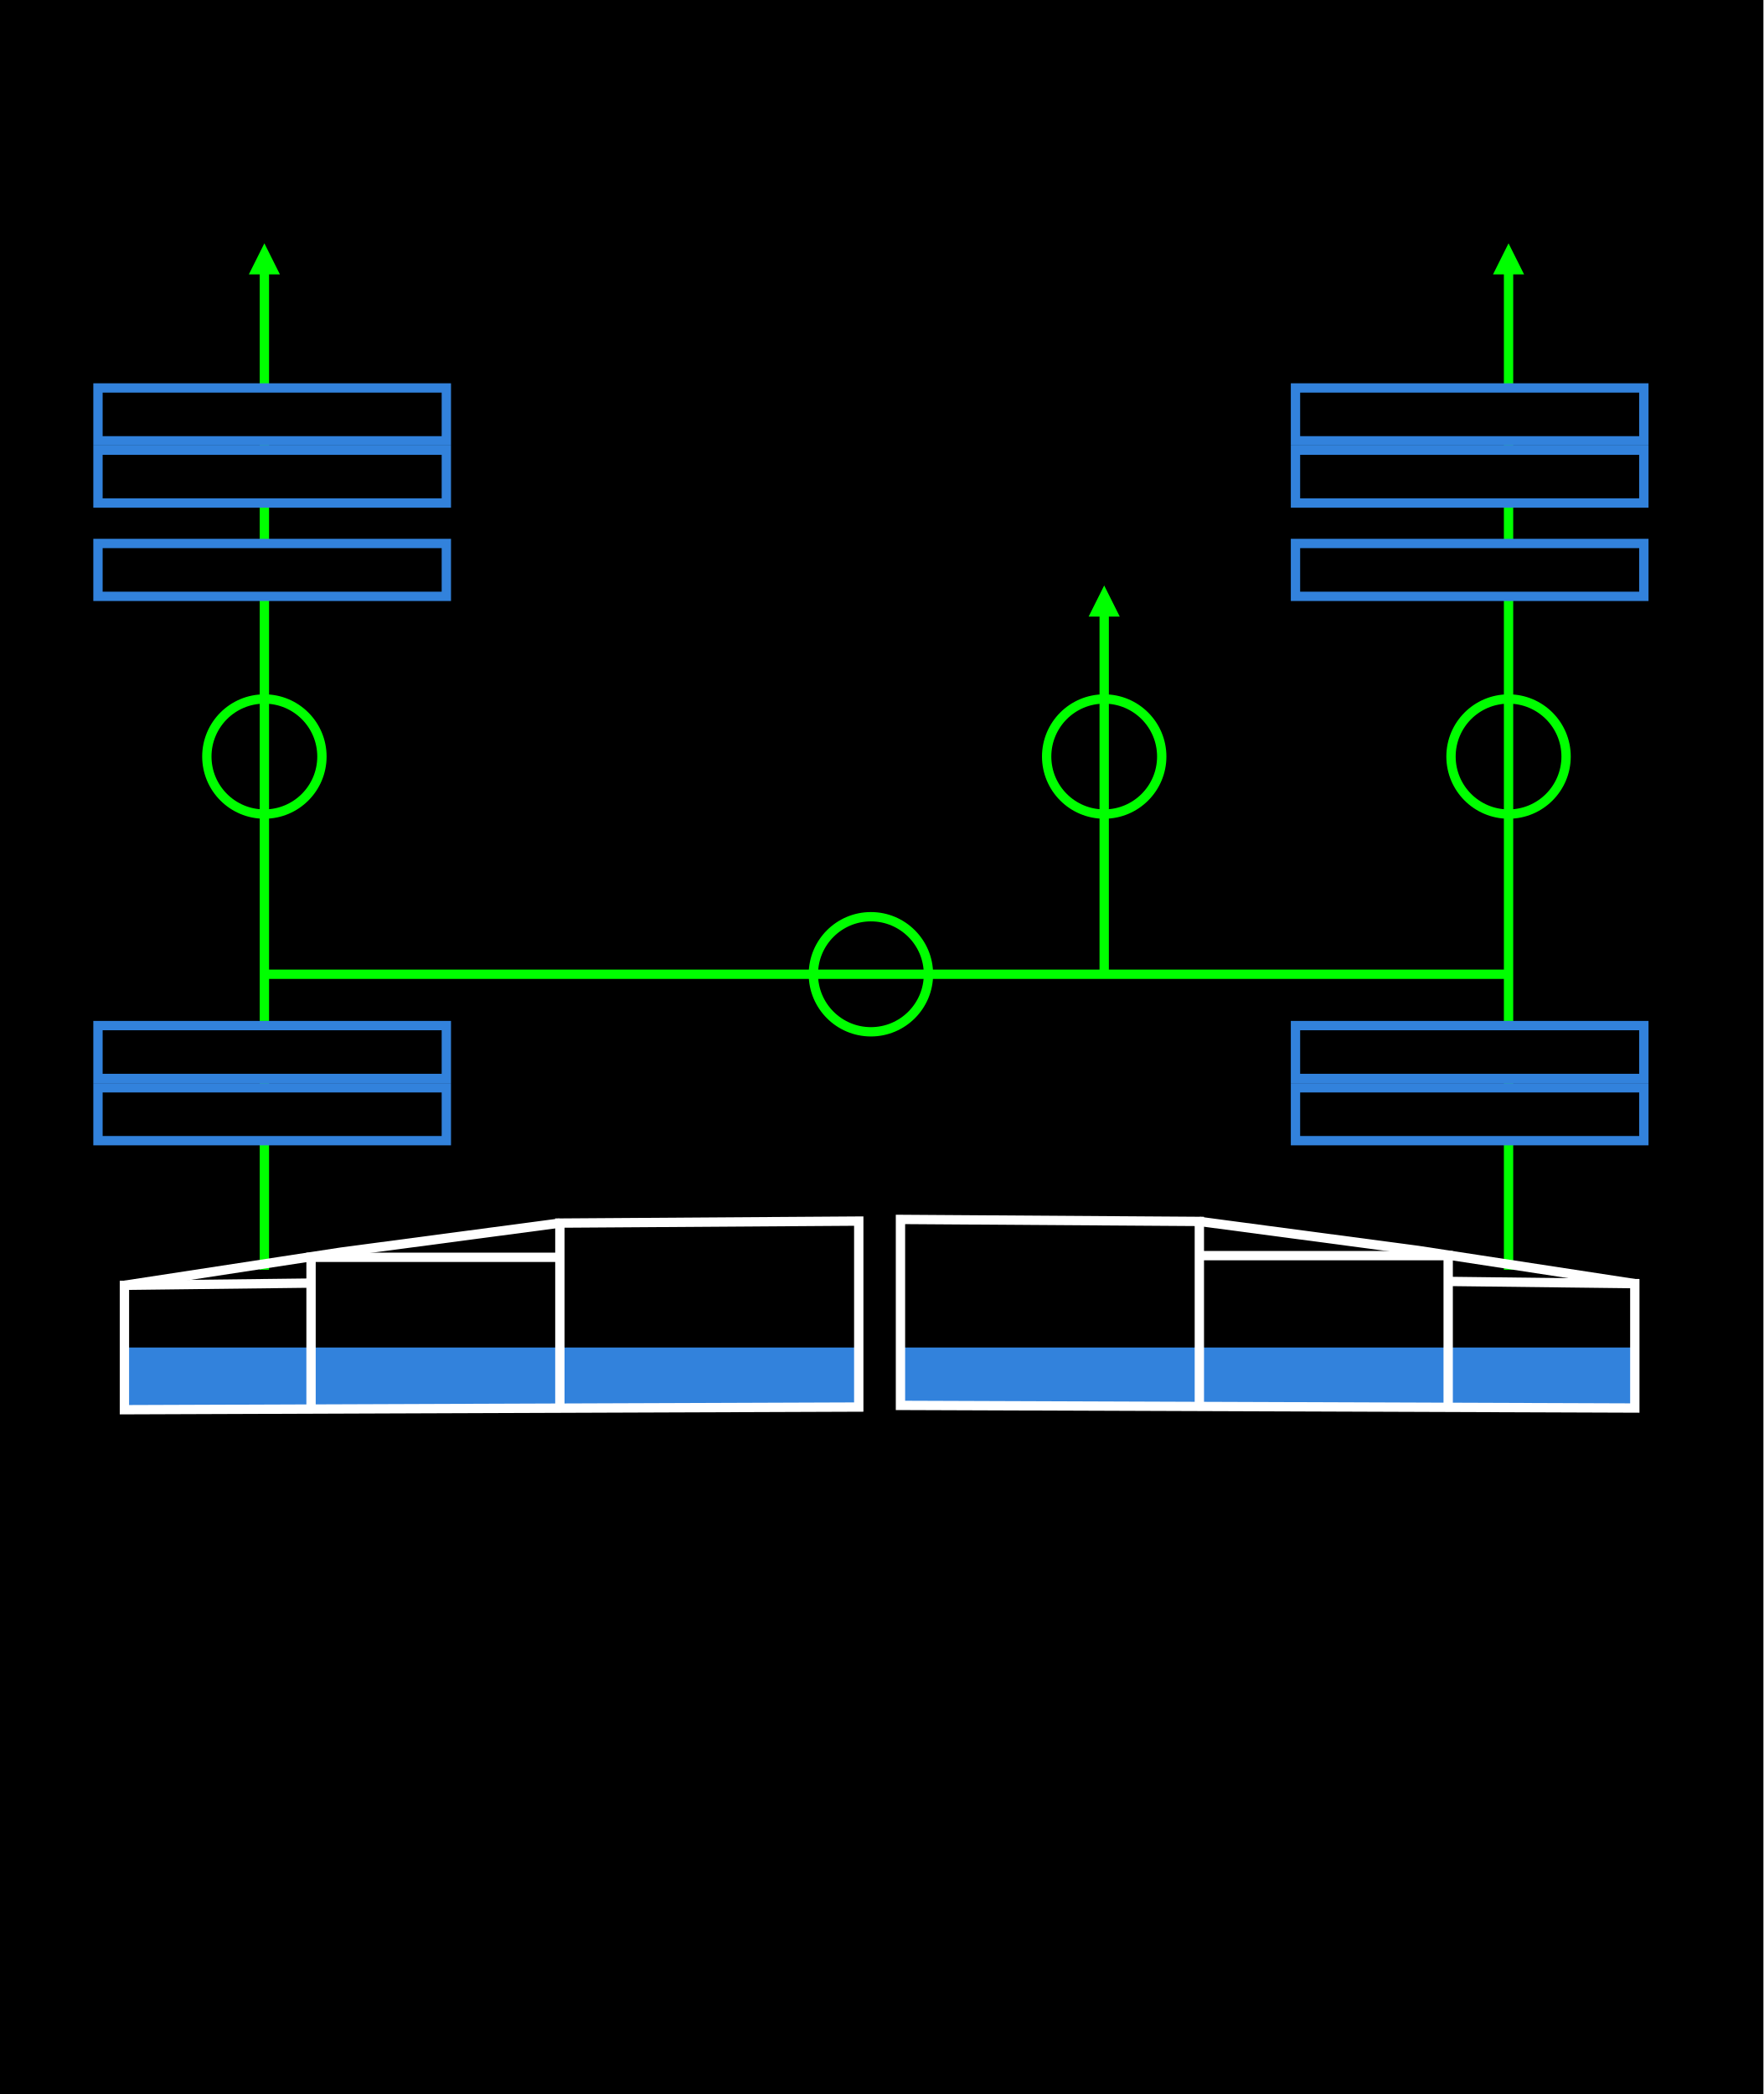
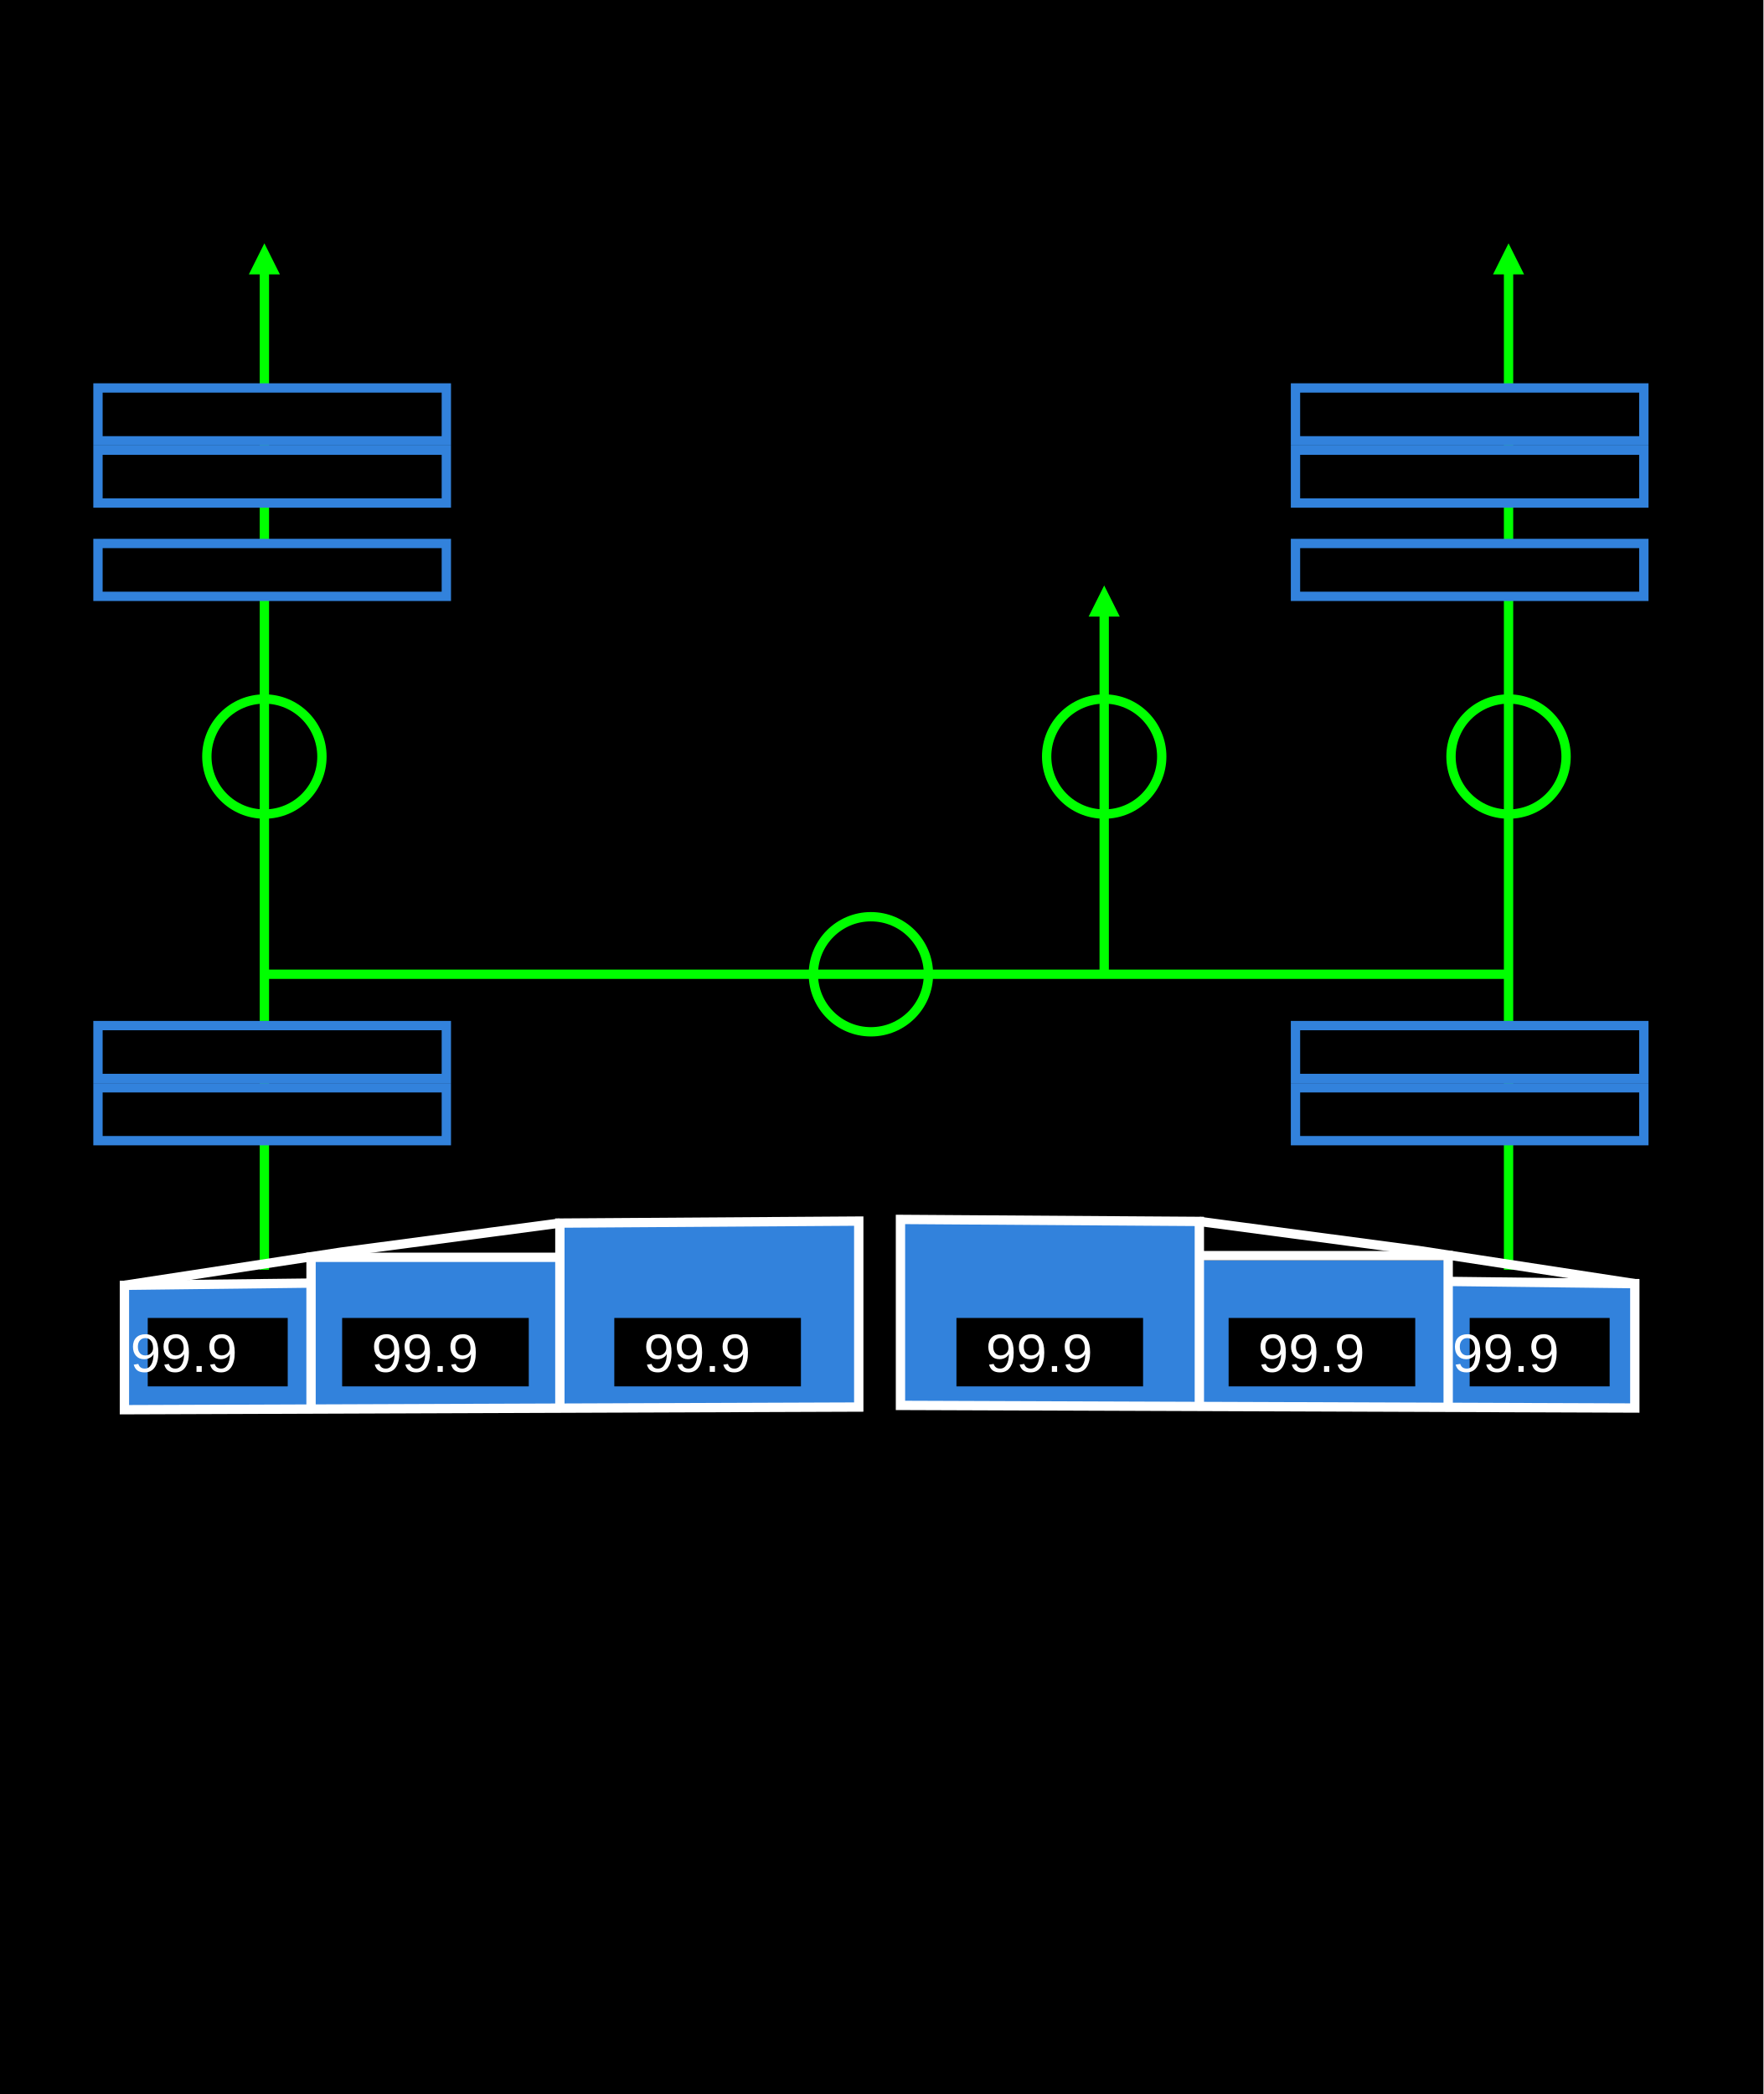
<svg xmlns="http://www.w3.org/2000/svg" id="svg2" version="1.1" width="160mm" height="190mm" viewBox="0 0 566.929 673.228">
  <defs id="defs6" />
  <rect style="fill:#000000;fill-opacity:1;stroke:none;stroke-width:3.796;stroke-miterlimit:4;stroke-dasharray:none;stroke-opacity:1" id="rect4268" width="566.929" height="673.228" x="0" y="-5.839565e-05" />
  <path style="fill:none;fill-rule:evenodd;stroke:#00ff00;stroke-width:3;stroke-linecap:butt;stroke-linejoin:miter;stroke-miterlimit:4;stroke-dasharray:none;stroke-opacity:1" d="m 485,408.228 0,-325" id="path4306-9" />
  <path style="fill:none;fill-rule:evenodd;stroke:#00ff00;stroke-width:3;stroke-linecap:butt;stroke-linejoin:miter;stroke-miterlimit:4;stroke-dasharray:none;stroke-opacity:1" d="m 485,313.228 -400,0" id="path4306-3" />
  <path style="fill:none;fill-rule:evenodd;stroke:#00ff00;stroke-width:3;stroke-linecap:butt;stroke-linejoin:miter;stroke-miterlimit:4;stroke-dasharray:none;stroke-opacity:1" d="m 85,408.228 0,-325" id="path4306-6" />
  <rect style="fill:#000000;stroke:#3282dc;stroke-width:3;stroke-miterlimit:4;stroke-dasharray:none;stroke-opacity:1;fill-opacity:1" id="rect4229" width="112" height="17" x="31.5" y="329.728" />
  <rect style="fill:#000000;stroke:#3282dc;stroke-width:3;stroke-miterlimit:4;stroke-dasharray:none;stroke-opacity:1;fill-opacity:1" id="rect4229-3" width="112" height="17" x="31.5" y="349.728" />
  <rect style="fill:#000000;fill-opacity:1;stroke:#3282dc;stroke-width:3;stroke-miterlimit:4;stroke-dasharray:none;stroke-opacity:1" id="rect4229-6" width="112" height="17" x="416.5" y="329.728" />
  <rect style="fill:#000000;fill-opacity:1;stroke:#3282dc;stroke-width:3;stroke-miterlimit:4;stroke-dasharray:none;stroke-opacity:1" id="rect4229-3-7" width="112" height="17" x="416.5" y="349.728" />
  <path style="fill:none;fill-rule:evenodd;stroke:#00ff00;stroke-width:3;stroke-linecap:butt;stroke-linejoin:miter;stroke-miterlimit:4;stroke-dasharray:none;stroke-opacity:1" d="m 355,313.228 0,-120" id="path4306-9-5" />
  <rect style="fill:#000000;fill-opacity:1;stroke:#3282dc;stroke-width:3;stroke-miterlimit:4;stroke-dasharray:none;stroke-opacity:1" id="rect4229-35" width="112" height="17" x="31.5" y="124.728" />
  <rect style="fill:#000000;fill-opacity:1;stroke:#3282dc;stroke-width:3;stroke-miterlimit:4;stroke-dasharray:none;stroke-opacity:1" id="rect4229-62" width="112" height="17" x="31.5" y="144.728" />
  <rect style="fill:#000000;fill-opacity:1;stroke:#3282dc;stroke-width:3;stroke-miterlimit:4;stroke-dasharray:none;stroke-opacity:1" id="rect4229-9" width="112" height="17" x="31.5" y="174.728" />
  <rect style="fill:#000000;fill-opacity:1;stroke:#3282dc;stroke-width:3;stroke-miterlimit:4;stroke-dasharray:none;stroke-opacity:1" id="rect4229-1" width="112" height="17" x="416.5" y="124.728" />
  <rect style="fill:#000000;fill-opacity:1;stroke:#3282dc;stroke-width:3;stroke-miterlimit:4;stroke-dasharray:none;stroke-opacity:1" id="rect4229-2" width="112" height="17" x="416.5" y="144.728" />
  <rect style="fill:#000000;fill-opacity:1;stroke:#3282dc;stroke-width:3;stroke-miterlimit:4;stroke-dasharray:none;stroke-opacity:1" id="rect4229-7" width="112" height="17" x="416.5" y="174.728" />
  <path style="fill:#00ff00;fill-opacity:1;fill-rule:evenodd;stroke:none;stroke-width:1px;stroke-linecap:butt;stroke-linejoin:miter;stroke-opacity:1" d="m 85,78.228 -5,10 10,0 z" id="path4930" />
  <path style="fill:#00ff00;fill-opacity:1;fill-rule:evenodd;stroke:none;stroke-width:1px;stroke-linecap:butt;stroke-linejoin:miter;stroke-opacity:1" d="m 485,78.228 -5,10 10,0 z" id="path4930-6" />
  <path style="fill:#00ff00;fill-opacity:1;fill-rule:evenodd;stroke:none;stroke-width:1px;stroke-linecap:butt;stroke-linejoin:miter;stroke-opacity:1" d="m 355,188.228 -5,10 10,0 z" id="path4930-0" />
-   <rect style="fill:#3282dc;fill-opacity:1;stroke:none;stroke-width:3;stroke-miterlimit:4;stroke-dasharray:none;stroke-opacity:1" id="rect4977" width="60" height="20" x="40" y="433.228" />
-   <rect style="fill:#3282dc;fill-opacity:1;stroke:none;stroke-width:3;stroke-miterlimit:4;stroke-dasharray:none;stroke-opacity:1" id="rect4977-2" width="80" height="20" x="100" y="433.228" />
-   <rect style="fill:#3282dc;fill-opacity:1;stroke:none;stroke-width:3;stroke-miterlimit:4;stroke-dasharray:none;stroke-opacity:1" id="rect4977-6" width="95" height="20" x="180" y="433.228" />
+   <rect style="fill:#3282dc;fill-opacity:1;stroke:none;stroke-width:3;stroke-miterlimit:4;stroke-dasharray:none;stroke-opacity:1" id="indicator_t1" width="60" height="40" x="40" y="413.228" />
+   <rect style="fill:#3282dc;fill-opacity:1;stroke:none;stroke-width:3;stroke-miterlimit:4;stroke-dasharray:none;stroke-opacity:1" id="indicator_t2" width="80" height="48" x="100" y="405.228" />
+   <rect style="fill:#3282dc;fill-opacity:1;stroke:none;stroke-width:3;stroke-miterlimit:4;stroke-dasharray:none;stroke-opacity:1" id="indicator_t3" width="95" height="60" x="180" y="393.228" />
  <g id="g4209">
    <path id="path4140" d="m 100,412.516 -60,0.712 0,40 236.091,-0.851 0,-59.792 -96.091,0.643 0,59.149" style="fill:none;fill-rule:evenodd;stroke:#ffffff;stroke-width:3;stroke-linecap:butt;stroke-linejoin:miter;stroke-miterlimit:4;stroke-dasharray:none;stroke-opacity:1" />
    <path id="path4142" d="m 180,404.228 -80,0 0,49" style="fill:none;fill-rule:evenodd;stroke:#ffffff;stroke-width:3;stroke-linecap:butt;stroke-linejoin:miter;stroke-miterlimit:4;stroke-dasharray:none;stroke-opacity:1" />
    <path id="path4150" d="m 40,413.228 69.736,-10.677 70.264,-9.323" style="fill:none;fill-rule:evenodd;stroke:#ffffff;stroke-width:3;stroke-linecap:butt;stroke-linejoin:miter;stroke-miterlimit:4;stroke-dasharray:none;stroke-opacity:1" />
  </g>
-   <rect style="fill:#3282dc;fill-opacity:1;stroke:none;stroke-width:3;stroke-miterlimit:4;stroke-dasharray:none;stroke-opacity:1" id="rect4977-6-1" width="95" height="20" x="290" y="433.228" />
-   <rect style="fill:#3282dc;fill-opacity:1;stroke:none;stroke-width:3;stroke-miterlimit:4;stroke-dasharray:none;stroke-opacity:1" id="rect4977-2-8" width="80" height="20" x="385" y="433.228" />
-   <rect style="fill:#3282dc;fill-opacity:1;stroke:none;stroke-width:3;stroke-miterlimit:4;stroke-dasharray:none;stroke-opacity:1" id="rect4977-7" width="60" height="20" x="465" y="433.228" />
+   <rect style="fill:#3282dc;fill-opacity:1;stroke:none;stroke-width:3;stroke-miterlimit:4;stroke-dasharray:none;stroke-opacity:1" id="indicator_t4" width="95" height="60" x="290" y="393.228" />
+   <rect style="fill:#3282dc;fill-opacity:1;stroke:none;stroke-width:3;stroke-miterlimit:4;stroke-dasharray:none;stroke-opacity:1" id="indicator_t5" width="80" height="48" x="385" y="405.228" />
+   <rect style="fill:#3282dc;fill-opacity:1;stroke:none;stroke-width:3;stroke-miterlimit:4;stroke-dasharray:none;stroke-opacity:1" id="indicator_t6" width="60" height="40" x="465" y="413.228" />
  <g transform="matrix(-1,0,0,1,565.5913,-0.5366469)" id="g4209-3">
    <path id="path4140-6" d="m 100,412.516 -60,0.712 0,40 236.091,-0.851 0,-59.792 -96.091,0.643 0,59.149" style="fill:none;fill-rule:evenodd;stroke:#ffffff;stroke-width:3;stroke-linecap:butt;stroke-linejoin:miter;stroke-miterlimit:4;stroke-dasharray:none;stroke-opacity:1" />
    <path id="path4142-7" d="m 180,404.228 -80,0 0,49" style="fill:none;fill-rule:evenodd;stroke:#ffffff;stroke-width:3;stroke-linecap:butt;stroke-linejoin:miter;stroke-miterlimit:4;stroke-dasharray:none;stroke-opacity:1" />
    <path id="path4150-5" d="m 40,413.228 69.736,-10.677 70.264,-9.323" style="fill:none;fill-rule:evenodd;stroke:#ffffff;stroke-width:3;stroke-linecap:butt;stroke-linejoin:miter;stroke-miterlimit:4;stroke-dasharray:none;stroke-opacity:1" />
  </g>
  <path style="fill:none;fill-opacity:1;stroke:#00ff00;stroke-width:3;stroke-miterlimit:4;stroke-dasharray:none;stroke-opacity:1" d="m 85,261.728 c -10.217,0 -18.5,-8.283 -18.5,-18.5 10e-7,-10.217 8.283,-18.5 18.5,-18.5 10.217,0 18.5,8.283 18.5,18.5 0,10.217 -8.283,18.5 -18.5,18.5" id="path4868" />
  <path style="fill:none;fill-opacity:1;stroke:#00ff00;stroke-width:3;stroke-miterlimit:4;stroke-dasharray:none;stroke-opacity:1" d="m 355,261.728 c -10.217,0 -18.5,-8.283 -18.5,-18.5 0,-10.217 8.283,-18.5 18.5,-18.5 10.217,0 18.5,8.283 18.5,18.5 0,10.217 -8.283,18.5 -18.5,18.5" id="path4868-9" />
  <path style="fill:none;fill-opacity:1;stroke:#00ff00;stroke-width:3;stroke-miterlimit:4;stroke-dasharray:none;stroke-opacity:1" d="m 280,331.728 c -10.217,0 -18.5,-8.283 -18.5,-18.5 0,-10.217 8.283,-18.5 18.5,-18.5 10.217,0 18.5,8.283 18.5,18.5 0,10.217 -8.283,18.5 -18.5,18.5" id="path4868-0" />
  <path style="fill:none;fill-opacity:1;stroke:#00ff00;stroke-width:3;stroke-miterlimit:4;stroke-dasharray:none;stroke-opacity:1" d="m 485,261.728 c -10.217,0 -18.5,-8.283 -18.5,-18.5 0,-10.217 8.283,-18.5 18.5,-18.5 10.217,0 18.5,8.283 18.5,18.5 0,10.217 -8.283,18.5 -18.5,18.5" id="path4868-3" />
+   <rect style="fill:#000000;fill-opacity:1;stroke:none;stroke-width:3;stroke-miterlimit:4;stroke-dasharray:none;stroke-opacity:1" id="rect4977-3" width="45" height="22" x="47.5" y="423.728" />
+   <text id="readout_t1" y="445.263" x="87.738" style="font-style:normal;font-variant:normal;font-weight:normal;font-stretch:normal;font-size:14.587px;line-height:125%;font-family:'Liberation Sans';-inkscape-font-specification:'Liberation Sans';text-align:start;letter-spacing:0px;word-spacing:0px;writing-mode:lr-tb;text-anchor:start;display:inline;fill:#ffffff;fill-opacity:1;stroke:none" xml:space="preserve" transform="scale(1.009531,0.9905589)">
+     <tspan y="445.263" x="87.738" id="tspan3800-5-1" style="font-size:17.5px;text-align:end;text-anchor:end">99.9</tspan>
+   </text>
+   <rect style="fill:#000000;fill-opacity:1;stroke:none;stroke-width:3;stroke-miterlimit:4;stroke-dasharray:none;stroke-opacity:1" id="rect4977-3-6" width="60" height="22" x="110" y="423.728" />
+   <rect style="fill:#000000;fill-opacity:1;stroke:none;stroke-width:3;stroke-miterlimit:4;stroke-dasharray:none;stroke-opacity:1" id="rect4977-3-7" width="60" height="22" x="197.5" y="423.728" />
+   <rect style="fill:#000000;fill-opacity:1;stroke:none;stroke-width:3;stroke-miterlimit:4;stroke-dasharray:none;stroke-opacity:1" id="rect4977-3-5" width="60" height="22" x="307.5" y="423.728" />
+   <rect style="fill:#000000;fill-opacity:1;stroke:none;stroke-width:3;stroke-miterlimit:4;stroke-dasharray:none;stroke-opacity:1" id="rect4977-3-3" width="60" height="22" x="395" y="423.728" />
+   <rect style="fill:#000000;fill-opacity:1;stroke:none;stroke-width:3;stroke-miterlimit:4;stroke-dasharray:none;stroke-opacity:1" id="rect4977-3-56" width="45" height="22" x="472.5" y="423.728" />
+   <text id="readout_t3" y="445.263" x="251.18" style="font-style:normal;font-variant:normal;font-weight:normal;font-stretch:normal;font-size:14.587px;line-height:125%;font-family:'Liberation Sans';-inkscape-font-specification:'Liberation Sans';text-align:start;letter-spacing:0px;word-spacing:0px;writing-mode:lr-tb;text-anchor:start;display:inline;fill:#ffffff;fill-opacity:1;stroke:none" xml:space="preserve" transform="scale(1.009531,0.9905589)">
+     <tspan y="445.263" x="251.18" id="tspan3800-5-1-9" style="font-size:17.5px;text-align:end;text-anchor:end">99.9</tspan>
+   </text>
+   <text id="readout_t2" y="445.263" x="164.506" style="font-style:normal;font-variant:normal;font-weight:normal;font-stretch:normal;font-size:14.587px;line-height:125%;font-family:'Liberation Sans';-inkscape-font-specification:'Liberation Sans';text-align:start;letter-spacing:0px;word-spacing:0px;writing-mode:lr-tb;text-anchor:start;display:inline;fill:#ffffff;fill-opacity:1;stroke:none" xml:space="preserve" transform="scale(1.009531,0.9905589)">
+     <tspan y="445.263" x="164.506" id="tspan3800-5-1-2" style="font-size:17.5px;text-align:end;text-anchor:end">99.9</tspan>
+   </text>
+   <text id="readout_t4" y="445.263" x="360.141" style="font-style:normal;font-variant:normal;font-weight:normal;font-stretch:normal;font-size:14.587px;line-height:125%;font-family:'Liberation Sans';-inkscape-font-specification:'Liberation Sans';text-align:start;letter-spacing:0px;word-spacing:0px;writing-mode:lr-tb;text-anchor:start;display:inline;fill:#ffffff;fill-opacity:1;stroke:none" xml:space="preserve" transform="scale(1.009531,0.9905589)">
+     <tspan y="445.263" x="360.141" id="tspan3800-5-1-0" style="font-size:17.5px;text-align:end;text-anchor:end">99.9</tspan>
+   </text>
+   <text id="readout_t5" y="445.263" x="446.815" style="font-style:normal;font-variant:normal;font-weight:normal;font-stretch:normal;font-size:14.587px;line-height:125%;font-family:'Liberation Sans';-inkscape-font-specification:'Liberation Sans';text-align:start;letter-spacing:0px;word-spacing:0px;writing-mode:lr-tb;text-anchor:start;display:inline;fill:#ffffff;fill-opacity:1;stroke:none" xml:space="preserve" transform="scale(1.009531,0.9905589)">
+     <tspan y="445.263" x="446.815" id="tspan3800-5-1-3" style="font-size:17.5px;text-align:end;text-anchor:end">99.9</tspan>
+   </text>
+   <text id="readout_t6" y="445.263" x="508.725" style="font-style:normal;font-variant:normal;font-weight:normal;font-stretch:normal;font-size:14.587px;line-height:125%;font-family:'Liberation Sans';-inkscape-font-specification:'Liberation Sans';text-align:start;letter-spacing:0px;word-spacing:0px;writing-mode:lr-tb;text-anchor:start;display:inline;fill:#ffffff;fill-opacity:1;stroke:none" xml:space="preserve" transform="scale(1.009531,0.9905589)">
+     <tspan y="445.263" x="508.725" id="tspan3800-5-1-06" style="font-size:17.5px;text-align:end;text-anchor:end">99.9</tspan>
+   </text>
</svg>
